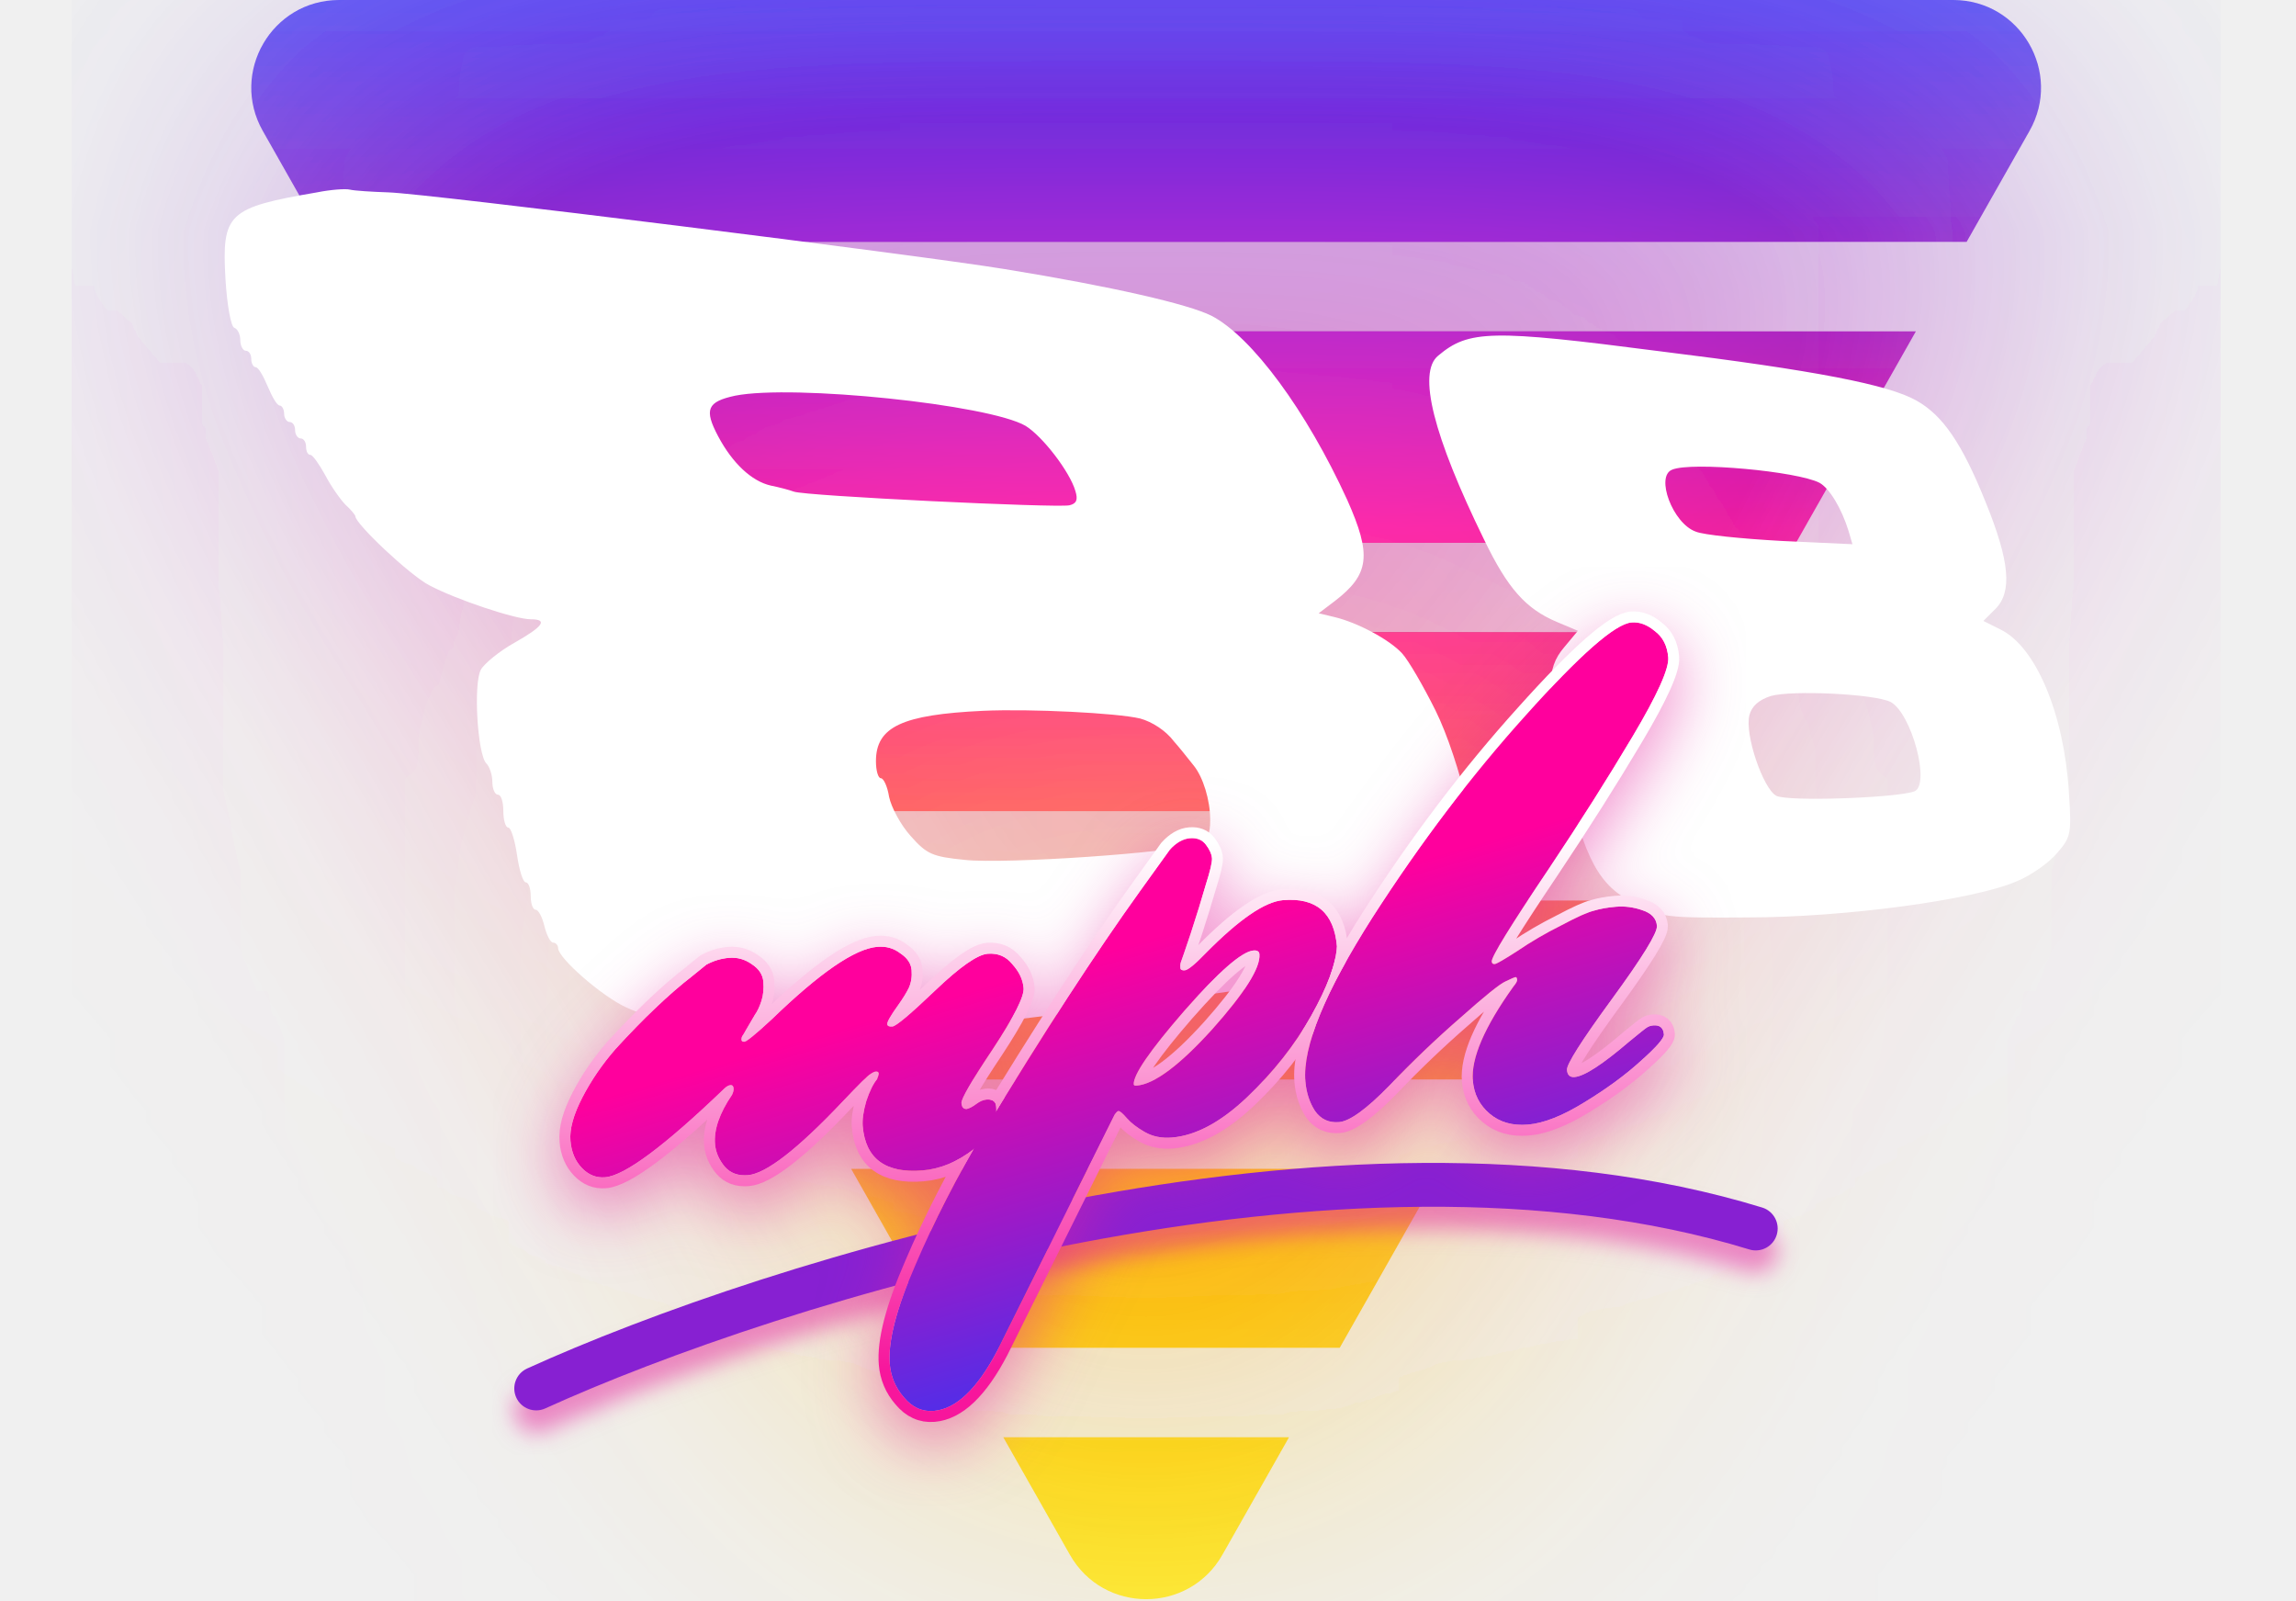
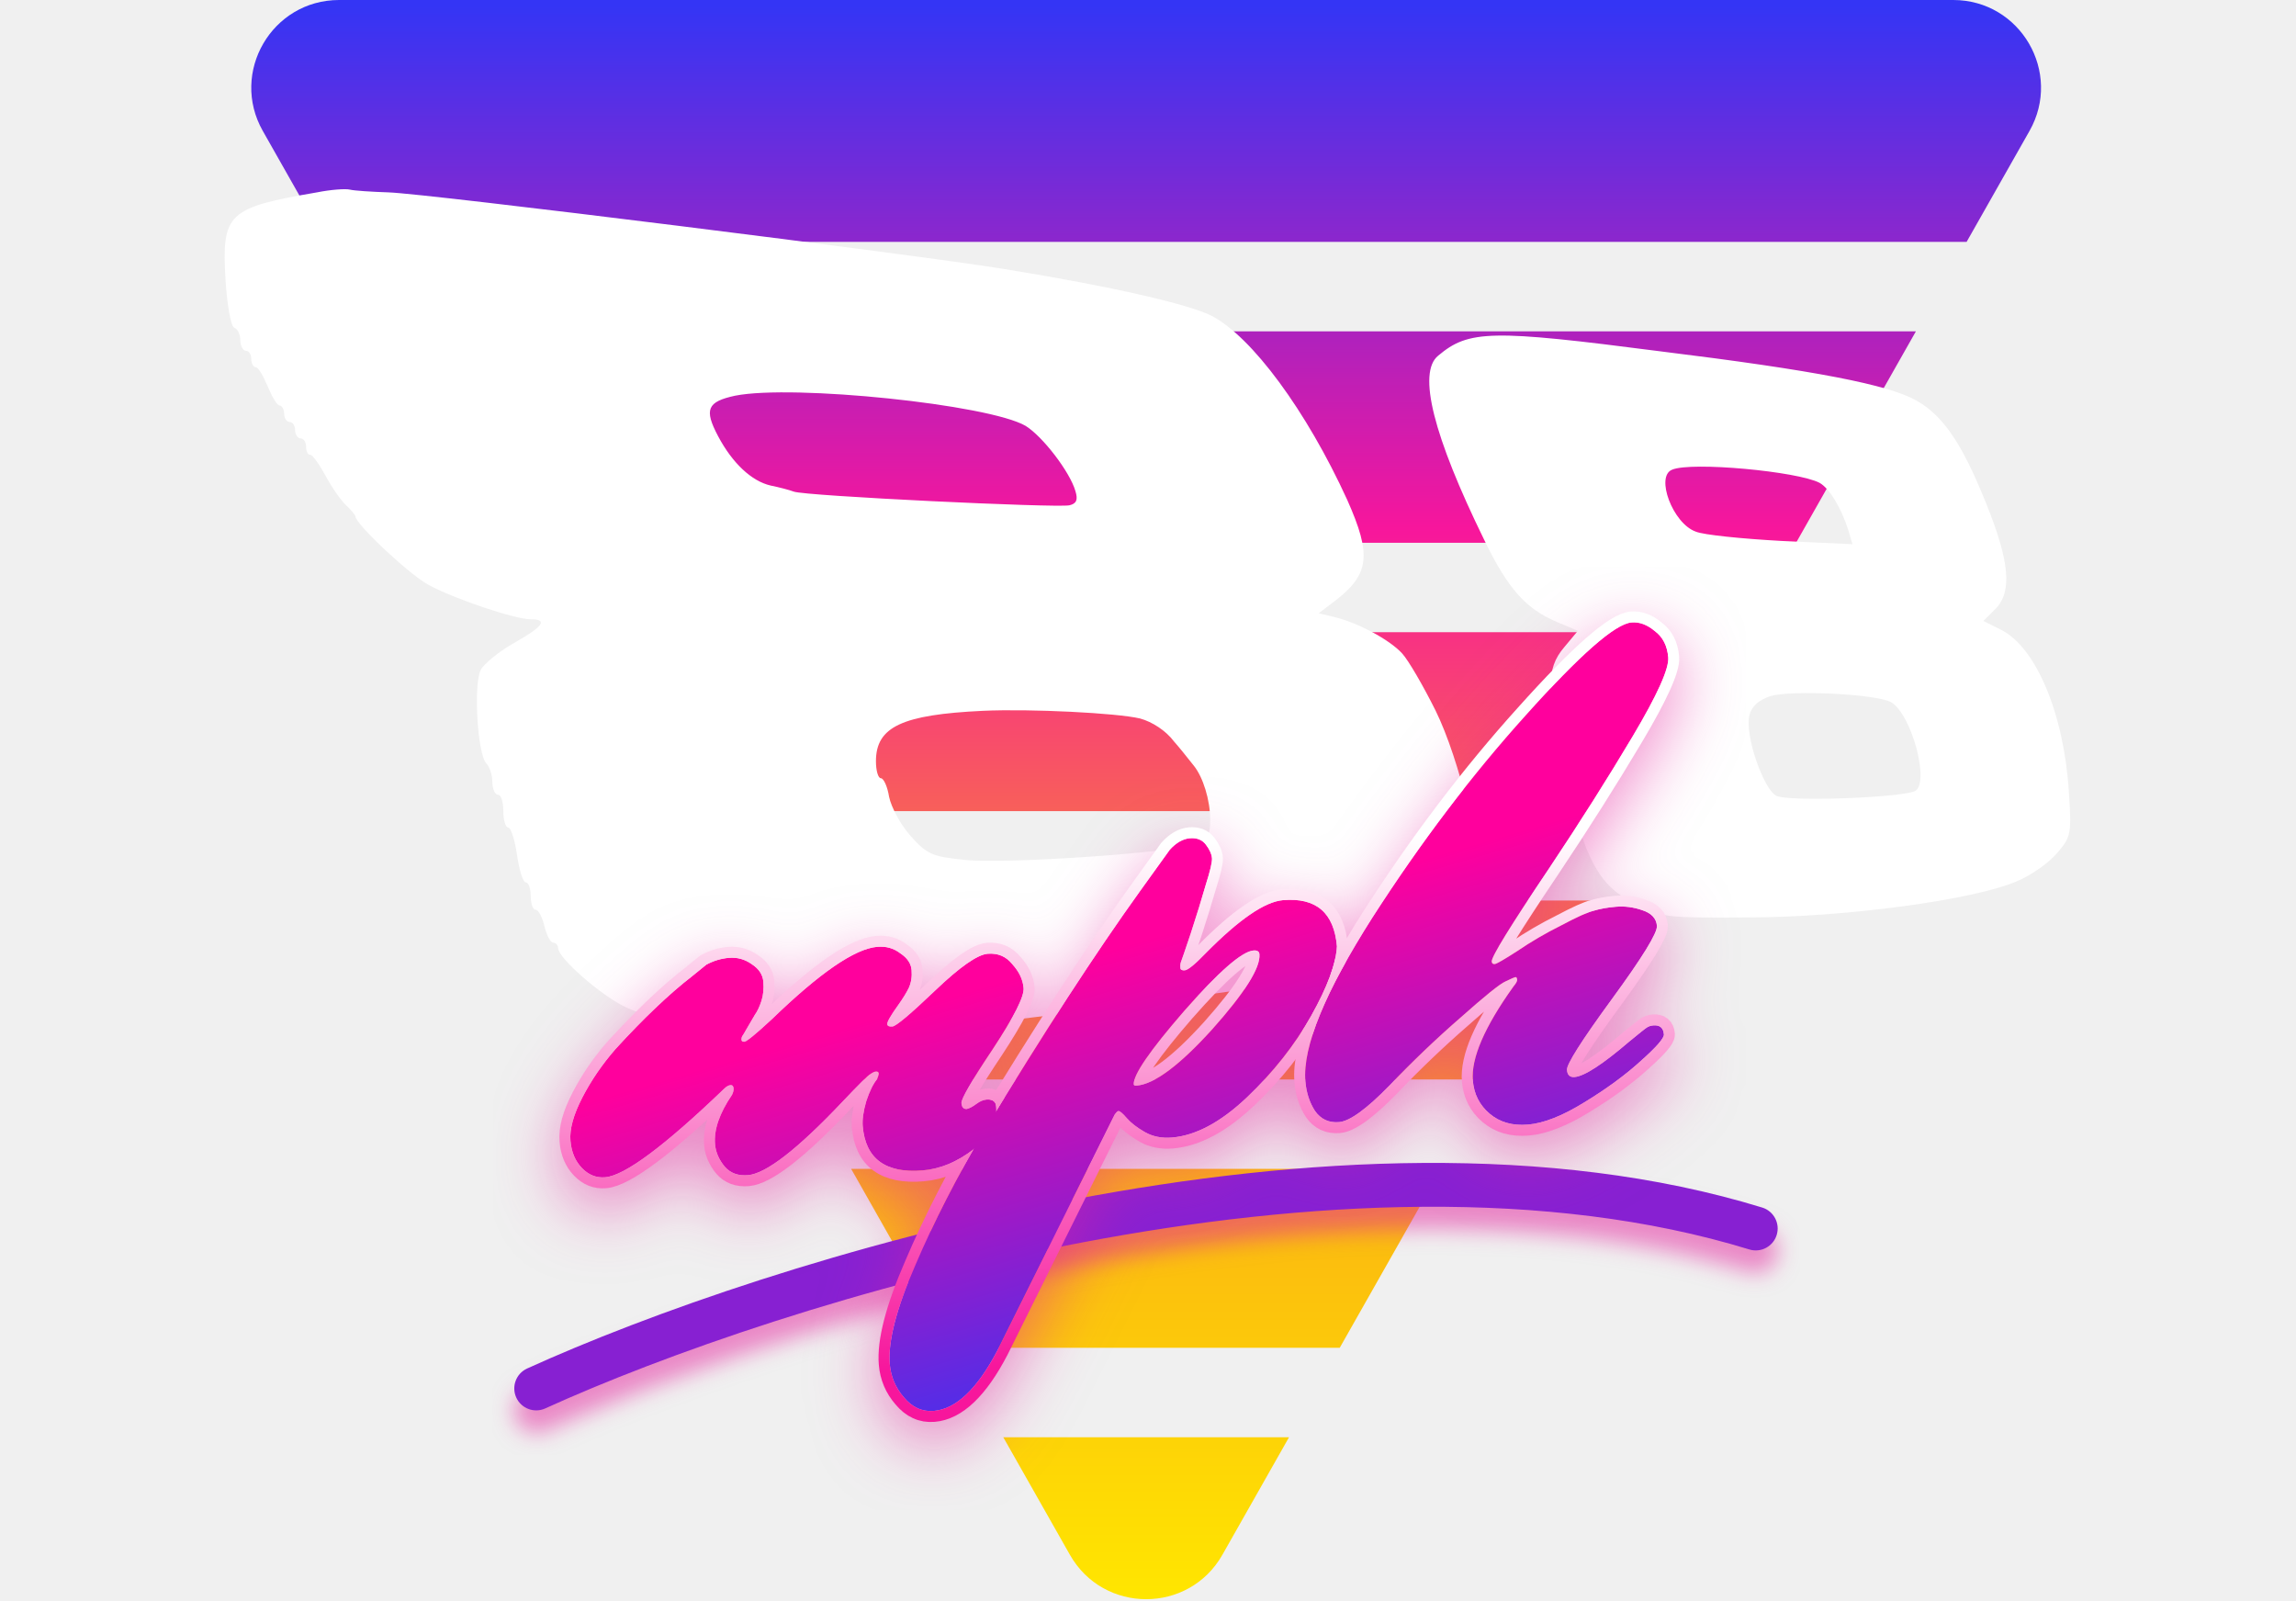
<svg xmlns="http://www.w3.org/2000/svg" width="419" height="292" viewBox="0 0 419 292" fill="none">
-   <path fill-rule="evenodd" clip-rule="evenodd" d="M195.243 283.687C201.373 294.499 216.951 294.499 223.081 283.687L235.238 262.244H183.086L195.243 283.687ZM173.834 245.923L155.328 213.282H262.996L244.49 245.923H173.834ZM146.076 196.961H272.248L290.754 164.32H127.57L146.076 196.961ZM118.318 147.999L99.812 115.358H318.512L300.006 147.999H118.318ZM90.56 99.037H327.764L349.634 60.461H68.69L90.56 99.037ZM59.437 44.14L47.957 23.891C41.91 13.225 49.615 0 61.876 0H356.448C368.709 0 376.414 13.225 370.367 23.891L358.887 44.14H59.437Z" fill="url(#paint0_linear)" filter="url(#glowingPulse)">
-     <defs>
-       <filter id="glowingPulse">
-         <feGaussianBlur stdDeviation="100" result="spec2">
-           <animate attributeName="stdDeviation" from="0" to="16" dur="2s" repeatCount="indefinite" values="0; 16; 16; 0;" keyTimes="0; 0.45; 0.75; 1" keySplines=".42 0 1 1;                               0 0 .59 1;                               .42 0 1 1;                               0 0 .59 1;                               .42 0 1 1;                               0 0 .59 1;                               .42 0 1 1;                               0 0 .59 1;" />
-         </feGaussianBlur>
-         <feComposite in="SourceGraphic" in2="spec" operator="arithmetic" k1="0" k2=".7" k3=".7" k4="0" />
-       </filter>
-     </defs>
-   </path>
+   <path fill-rule="evenodd" clip-rule="evenodd" d="M195.243 283.687C201.373 294.499 216.951 294.499 223.081 283.687L235.238 262.244H183.086L195.243 283.687ZM173.834 245.923L155.328 213.282H262.996L244.49 245.923H173.834ZM146.076 196.961H272.248L290.754 164.32H127.57L146.076 196.961ZM118.318 147.999L99.812 115.358H318.512L300.006 147.999H118.318ZM90.56 99.037H327.764L349.634 60.461H68.69L90.56 99.037ZM59.437 44.14L47.957 23.891C41.91 13.225 49.615 0 61.876 0H356.448C368.709 0 376.414 13.225 370.367 23.891L358.887 44.14H59.437Z" fill="url(#paint0_linear)" />
  <path fill-rule="evenodd" clip-rule="evenodd" d="M418.852 14H0.852L209.852 14L418.852 14ZM245.852 91.2C238.452 75 228.452 61.4 221.052 57.6C216.852 55.5 203.052 52.3 183.352 49.1C167.452 46.5 77.852 35.3 70.852 35.1C67.852 35 64.652 34.8 63.852 34.6C63.052 34.4 60.352 34.6 57.852 35.1C41.552 37.9 40.452 38.9 41.152 51C41.452 55.8 42.152 59.6 42.752 59.8C43.352 60 43.852 61 43.852 62.1C43.852 63.1 44.352 64 44.852 64C45.452 64 45.852 64.7 45.852 65.5C45.852 66.3 46.252 67 46.652 67C47.152 67 48.052 68.6 48.852 70.5C49.652 72.4 50.552 74 51.052 74C51.452 74 51.852 74.7 51.852 75.5C51.852 76.3 52.352 77 52.852 77C53.452 77 53.852 77.7 53.852 78.5C53.852 79.3 54.352 80 54.852 80C55.452 80 55.852 80.7 55.852 81.5C55.852 82.3 56.152 83 56.652 83C57.052 83 58.252 84.7 59.352 86.7C60.452 88.8 62.152 91.2 63.052 92.1C64.052 93 64.852 94 64.852 94.2C64.852 95.6 74.852 105 78.352 106.8C83.252 109.4 94.052 113 96.852 113C100.052 113 99.152 114.3 93.852 117.3C91.152 118.8 88.352 121.1 87.752 122.2C86.352 124.8 87.152 137.7 88.752 139.3C89.352 139.9 89.852 141.4 89.852 142.7C89.852 144 90.352 145 90.852 145C91.452 145 91.852 146.3 91.852 148C91.852 149.6 92.252 151 92.752 151C93.252 151 93.952 153.3 94.352 156C94.752 158.8 95.452 161 95.952 161C96.452 161 96.852 162.1 96.852 163.5C96.852 164.9 97.252 166 97.752 166C98.252 166 98.952 167.3 99.352 169C99.752 170.6 100.452 172 100.952 172C101.452 172 101.852 172.5 101.852 173C101.852 174.8 109.852 181.8 114.252 183.8C125.152 189 152.552 190.1 181.552 186.5C208.552 183.2 232.652 179.9 240.352 178.4C256.652 175.1 267.652 168.7 269.552 161.2C270.652 156.6 266.452 138.7 261.952 129.6C259.752 125.2 257.052 120.5 255.852 119.2C253.552 116.7 247.752 113.6 243.552 112.6L240.652 111.9L243.552 109.7C249.952 104.8 250.352 101.3 245.852 91.2ZM362.352 91.6C358.052 80.9 354.552 75.8 349.752 73.1C344.652 70.2 331.352 67.6 302.952 64.1C272.052 60.1 268.052 60.2 262.452 64.9C258.652 68 261.552 79.5 270.852 98.5C275.152 107.4 278.452 111.1 284.152 113.5L287.952 115.1L285.452 118.1C282.052 122.1 282.152 126.2 285.652 141.6C289.252 156.9 291.752 161.6 298.352 164.9C303.052 167.4 304.052 167.5 318.852 167.4C336.652 167.4 360.252 164.2 368.052 160.8C370.752 159.7 374.052 157.3 375.452 155.6C377.952 152.7 378.052 152.1 377.552 144.5C376.652 130.2 371.552 118.1 365.152 114.9L361.952 113.3L364.152 111.1C367.252 108 366.752 102.4 362.352 91.6ZM131.052 79.6C128.452 74.7 129.052 73.3 134.152 72.2C144.752 70.1 180.452 73.8 187.152 77.7C190.252 79.6 195.252 86.1 196.252 89.6C196.752 91.2 196.452 91.9 195.152 92.2C192.852 92.7 146.852 90.5 144.852 89.7C144.052 89.4 142.152 88.9 140.652 88.6C137.152 87.8 133.652 84.5 131.052 79.6ZM217.178 138.857C216.441 137.927 215.321 136.512 214.252 135.3C212.752 133.3 210.252 131.7 208.052 131.1C203.852 130.1 188.152 129.3 179.352 129.7C164.652 130.4 159.852 132.6 159.852 138.9C159.852 140.6 160.252 142 160.752 142C161.252 142 161.952 143.5 162.252 145.4C162.652 147.3 164.352 150.5 166.152 152.5C169.152 155.9 170.152 156.3 176.052 156.9C183.352 157.7 214.252 155.6 218.252 154C220.352 153.2 220.852 152.4 220.852 149.6C220.852 146 219.552 141.8 217.852 139.7C217.709 139.528 217.475 139.232 217.179 138.858L217.178 138.857ZM309.452 97C305.252 95.5 302.052 86.9 305.152 85.7C308.652 84.2 328.052 86 332.052 88.1C333.852 89.1 336.052 92.7 337.352 96.9L338.052 99.3L325.052 98.7C317.852 98.3 310.852 97.6 309.452 97ZM349.352 144.4C352.352 143.2 348.852 130.2 345.052 128.1C342.152 126.6 326.952 125.9 323.152 127C320.952 127.7 319.652 128.9 319.252 130.5C318.352 134 321.752 143.9 324.152 145.2C326.252 146.3 346.052 145.6 349.352 144.4Z" fill="white" />
  <g filter="url(#filter0_d)">
    <path fill-rule="evenodd" clip-rule="evenodd" d="M197.521 226.698C157.004 234.408 120.576 247.407 99.509 256.986C97.498 257.901 95.126 257.012 94.212 255.001C93.298 252.99 94.187 250.618 96.198 249.704C117.804 239.88 154.84 226.677 196.025 218.839C237.145 211.015 282.864 208.448 321.582 220.333C323.693 220.982 324.88 223.219 324.232 225.331C323.583 227.443 321.346 228.629 319.234 227.981C282.324 216.65 238.103 218.976 197.521 226.698Z" fill="#8720D2" />
  </g>
  <g filter="url(#filter1_d)">
    <mask id="path-4-outside-1" maskUnits="userSpaceOnUse" x="102.075" y="110.558" width="205" height="149" fill="black">
      <rect fill="white" x="102.075" y="110.558" width="205" height="149" />
      <path d="M110.44 214.815C108.824 214.951 107.407 214.384 106.187 213.116C104.968 211.849 104.272 210.194 104.101 208.153C103.923 206.027 104.645 203.398 106.266 200.265C107.888 197.132 109.91 194.18 112.332 191.408C117.51 185.75 122.149 181.337 126.251 178.167L128.897 176.019C130.208 175.309 131.586 174.894 133.031 174.773C134.562 174.645 135.965 175.041 137.241 175.962C138.51 176.797 139.198 177.853 139.305 179.129C139.412 180.404 139.295 181.57 138.956 182.626C138.616 183.682 138.216 184.529 137.756 185.167C136.559 187.237 135.847 188.452 135.621 188.814C135.387 189.09 135.284 189.399 135.313 189.739C135.334 189.994 135.515 190.107 135.855 190.079C136.28 190.043 137.963 188.661 140.902 185.931C149.615 177.494 156.012 173.104 160.094 172.762C161.71 172.627 163.113 173.023 164.304 173.951C165.573 174.787 166.257 175.8 166.357 176.99C166.457 178.181 166.291 179.265 165.859 180.243C165.42 181.136 164.779 182.175 163.936 183.359C162.555 185.273 161.882 186.442 161.918 186.867C161.947 187.208 162.258 187.353 162.854 187.303C163.534 187.246 166.134 185.058 170.653 180.741C175.172 176.423 178.367 174.186 180.238 174.029C182.109 173.872 183.619 174.516 184.767 175.961C185.994 177.314 186.671 178.756 186.799 180.287C186.928 181.818 185.055 185.528 181.181 191.419C177.301 197.224 175.392 200.51 175.456 201.275C175.52 202.041 175.85 202.398 176.445 202.348C176.948 202.221 177.522 201.916 178.167 201.434C178.812 200.951 179.432 200.685 180.027 200.635C181.132 200.543 181.724 200.964 181.803 201.9C182.038 204.706 180.671 207.304 177.703 209.693C174.728 211.998 171.624 213.285 168.393 213.556C161.59 214.126 157.939 211.435 157.441 205.482C157.341 204.292 157.556 202.775 158.087 200.932C158.703 199.083 159.361 197.743 160.062 196.913C160.275 196.382 160.374 196.031 160.36 195.861C160.338 195.606 160.157 195.493 159.817 195.521C159.562 195.542 159.233 195.698 158.829 195.989C158.418 196.195 156.718 197.879 153.729 201.041C145.548 209.69 139.799 214.154 136.483 214.431C134.697 214.581 133.283 214.057 132.241 212.86C131.191 211.578 130.606 210.214 130.485 208.768C130.264 206.132 131.297 203.134 133.585 199.774C133.804 199.328 133.9 198.934 133.871 198.594C133.836 198.169 133.648 197.971 133.308 197.999C132.967 198.028 132.599 198.23 132.202 198.606C121.266 209.113 114.011 214.516 110.44 214.815Z" />
      <path d="M162.37 248.87C162.028 244.789 163.58 238.793 167.028 230.882C170.391 222.979 174.586 214.793 179.613 206.322C190.448 188.459 199.93 173.877 208.06 162.578L213.467 155.06C214.643 153.763 215.869 153.061 217.144 152.954C218.42 152.847 219.394 153.236 220.068 154.122C220.742 155.007 221.11 155.833 221.175 156.598C221.232 157.278 220.853 158.894 220.039 161.446C219.311 163.99 218.401 166.935 217.311 170.28C216.215 173.541 215.595 175.348 215.454 175.702C215.39 175.965 215.372 176.266 215.401 176.606C215.429 176.946 215.699 177.095 216.209 177.052C216.804 177.002 218.086 175.953 220.056 173.904C226.133 167.743 230.83 164.523 234.146 164.245C240.184 163.74 243.459 166.548 243.972 172.67C243.811 175.852 242.239 180.094 239.258 185.397C236.277 190.699 232.368 195.65 227.53 200.252C222.77 204.761 218.221 207.197 213.884 207.561C212.014 207.717 210.359 207.385 208.92 206.564C207.481 205.742 206.382 204.892 205.623 204.014C204.865 203.136 204.358 202.707 204.103 202.728C203.933 202.743 203.695 202.977 203.391 203.43C203.171 203.877 196.063 218.174 182.066 246.321C178.377 253.395 174.491 257.103 170.41 257.445C168.284 257.623 166.459 256.791 164.934 254.949C163.417 253.193 162.562 251.166 162.37 248.87ZM228.751 173.432C226.625 173.61 222.396 177.304 216.064 184.514C209.817 191.717 206.764 196.169 206.907 197.869C206.921 198.039 207.098 198.11 207.438 198.082C210.67 197.811 215.264 194.386 221.221 187.807C227.17 181.143 230.042 176.578 229.835 174.112C229.792 173.602 229.431 173.375 228.751 173.432Z" />
      <path d="M299.433 193.585C296.649 196.13 293.221 198.644 289.147 201.126C285.158 203.601 281.718 204.96 278.827 205.202C276.021 205.437 273.696 204.775 271.853 203.217C270.01 201.659 268.985 199.647 268.778 197.181C268.436 193.099 270.91 187.369 276.201 179.989C276.668 179.436 276.891 179.032 276.87 178.777C276.841 178.437 276.742 178.274 276.572 178.288C276.402 178.302 275.782 178.568 274.712 179.086C273.72 179.512 270.993 181.71 266.53 185.68C262.06 189.566 257.739 193.696 253.567 198.07C249.388 202.359 246.321 204.586 244.365 204.75C242.494 204.906 241.024 204.216 239.953 202.679C238.967 201.134 238.389 199.342 238.218 197.301C237.69 191.008 241.778 181.032 250.482 167.372C259.27 153.706 268.601 141.406 278.474 130.474C288.341 119.457 294.762 113.824 297.739 113.575C299.184 113.454 300.598 113.977 301.981 115.146C303.441 116.223 304.26 117.824 304.438 119.95C304.609 121.99 302.443 126.796 297.939 134.367C293.436 141.937 288.369 149.94 282.739 158.376C275.657 168.902 272.152 174.591 272.223 175.441C272.252 175.781 272.436 175.937 272.776 175.909C273.116 175.88 274.505 175.079 276.942 173.504C279.372 171.845 282.025 170.296 284.902 168.856C287.771 167.331 289.751 166.437 290.842 166.174C292.012 165.819 293.361 165.578 294.892 165.45C296.508 165.314 298.109 165.523 299.697 166.075C301.37 166.619 302.263 167.572 302.377 168.933C302.484 170.208 299.733 174.678 294.124 182.341C288.593 189.912 285.87 194.207 285.955 195.228C286.034 196.163 286.498 196.595 287.348 196.524C289.134 196.374 292.464 194.211 297.337 190.035C299.179 188.511 300.263 187.649 300.589 187.451C300.915 187.252 301.29 187.135 301.716 187.099C302.906 187 303.551 187.545 303.651 188.736C303.708 189.416 302.302 191.032 299.433 193.585Z" />
    </mask>
    <path d="M110.44 214.815C108.824 214.951 107.407 214.384 106.187 213.116C104.968 211.849 104.272 210.194 104.101 208.153C103.923 206.027 104.645 203.398 106.266 200.265C107.888 197.132 109.91 194.18 112.332 191.408C117.51 185.75 122.149 181.337 126.251 178.167L128.897 176.019C130.208 175.309 131.586 174.894 133.031 174.773C134.562 174.645 135.965 175.041 137.241 175.962C138.51 176.797 139.198 177.853 139.305 179.129C139.412 180.404 139.295 181.57 138.956 182.626C138.616 183.682 138.216 184.529 137.756 185.167C136.559 187.237 135.847 188.452 135.621 188.814C135.387 189.09 135.284 189.399 135.313 189.739C135.334 189.994 135.515 190.107 135.855 190.079C136.28 190.043 137.963 188.661 140.902 185.931C149.615 177.494 156.012 173.104 160.094 172.762C161.71 172.627 163.113 173.023 164.304 173.951C165.573 174.787 166.257 175.8 166.357 176.99C166.457 178.181 166.291 179.265 165.859 180.243C165.42 181.136 164.779 182.175 163.936 183.359C162.555 185.273 161.882 186.442 161.918 186.867C161.947 187.208 162.258 187.353 162.854 187.303C163.534 187.246 166.134 185.058 170.653 180.741C175.172 176.423 178.367 174.186 180.238 174.029C182.109 173.872 183.619 174.516 184.767 175.961C185.994 177.314 186.671 178.756 186.799 180.287C186.928 181.818 185.055 185.528 181.181 191.419C177.301 197.224 175.392 200.51 175.456 201.275C175.52 202.041 175.85 202.398 176.445 202.348C176.948 202.221 177.522 201.916 178.167 201.434C178.812 200.951 179.432 200.685 180.027 200.635C181.132 200.543 181.724 200.964 181.803 201.9C182.038 204.706 180.671 207.304 177.703 209.693C174.728 211.998 171.624 213.285 168.393 213.556C161.59 214.126 157.939 211.435 157.441 205.482C157.341 204.292 157.556 202.775 158.087 200.932C158.703 199.083 159.361 197.743 160.062 196.913C160.275 196.382 160.374 196.031 160.36 195.861C160.338 195.606 160.157 195.493 159.817 195.521C159.562 195.542 159.233 195.698 158.829 195.989C158.418 196.195 156.718 197.879 153.729 201.041C145.548 209.69 139.799 214.154 136.483 214.431C134.697 214.581 133.283 214.057 132.241 212.86C131.191 211.578 130.606 210.214 130.485 208.768C130.264 206.132 131.297 203.134 133.585 199.774C133.804 199.328 133.9 198.934 133.871 198.594C133.836 198.169 133.648 197.971 133.308 197.999C132.967 198.028 132.599 198.23 132.202 198.606C121.266 209.113 114.011 214.516 110.44 214.815Z" fill="url(#paint1_linear)" />
    <path d="M162.37 248.87C162.028 244.789 163.58 238.793 167.028 230.882C170.391 222.979 174.586 214.793 179.613 206.322C190.448 188.459 199.93 173.877 208.06 162.578L213.467 155.06C214.643 153.763 215.869 153.061 217.144 152.954C218.42 152.847 219.394 153.236 220.068 154.122C220.742 155.007 221.11 155.833 221.175 156.598C221.232 157.278 220.853 158.894 220.039 161.446C219.311 163.99 218.401 166.935 217.311 170.28C216.215 173.541 215.595 175.348 215.454 175.702C215.39 175.965 215.372 176.266 215.401 176.606C215.429 176.946 215.699 177.095 216.209 177.052C216.804 177.002 218.086 175.953 220.056 173.904C226.133 167.743 230.83 164.523 234.146 164.245C240.184 163.74 243.459 166.548 243.972 172.67C243.811 175.852 242.239 180.094 239.258 185.397C236.277 190.699 232.368 195.65 227.53 200.252C222.77 204.761 218.221 207.197 213.884 207.561C212.014 207.717 210.359 207.385 208.92 206.564C207.481 205.742 206.382 204.892 205.623 204.014C204.865 203.136 204.358 202.707 204.103 202.728C203.933 202.743 203.695 202.977 203.391 203.43C203.171 203.877 196.063 218.174 182.066 246.321C178.377 253.395 174.491 257.103 170.41 257.445C168.284 257.623 166.459 256.791 164.934 254.949C163.417 253.193 162.562 251.166 162.37 248.87ZM228.751 173.432C226.625 173.61 222.396 177.304 216.064 184.514C209.817 191.717 206.764 196.169 206.907 197.869C206.921 198.039 207.098 198.11 207.438 198.082C210.67 197.811 215.264 194.386 221.221 187.807C227.17 181.143 230.042 176.578 229.835 174.112C229.792 173.602 229.431 173.375 228.751 173.432Z" fill="url(#paint2_linear)" />
    <path d="M299.433 193.585C296.649 196.13 293.221 198.644 289.147 201.126C285.158 203.601 281.718 204.96 278.827 205.202C276.021 205.437 273.696 204.775 271.853 203.217C270.01 201.659 268.985 199.647 268.778 197.181C268.436 193.099 270.91 187.369 276.201 179.989C276.668 179.436 276.891 179.032 276.87 178.777C276.841 178.437 276.742 178.274 276.572 178.288C276.402 178.302 275.782 178.568 274.712 179.086C273.72 179.512 270.993 181.71 266.53 185.68C262.06 189.566 257.739 193.696 253.567 198.07C249.388 202.359 246.321 204.586 244.365 204.75C242.494 204.906 241.024 204.216 239.953 202.679C238.967 201.134 238.389 199.342 238.218 197.301C237.69 191.008 241.778 181.032 250.482 167.372C259.27 153.706 268.601 141.406 278.474 130.474C288.341 119.457 294.762 113.824 297.739 113.575C299.184 113.454 300.598 113.977 301.981 115.146C303.441 116.223 304.26 117.824 304.438 119.95C304.609 121.99 302.443 126.796 297.939 134.367C293.436 141.937 288.369 149.94 282.739 158.376C275.657 168.902 272.152 174.591 272.223 175.441C272.252 175.781 272.436 175.937 272.776 175.909C273.116 175.88 274.505 175.079 276.942 173.504C279.372 171.845 282.025 170.296 284.902 168.856C287.771 167.331 289.751 166.437 290.842 166.174C292.012 165.819 293.361 165.578 294.892 165.45C296.508 165.314 298.109 165.523 299.697 166.075C301.37 166.619 302.263 167.572 302.377 168.933C302.484 170.208 299.733 174.678 294.124 182.341C288.593 189.912 285.87 194.207 285.955 195.228C286.034 196.163 286.498 196.595 287.348 196.524C289.134 196.374 292.464 194.211 297.337 190.035C299.179 188.511 300.263 187.649 300.589 187.451C300.915 187.252 301.29 187.135 301.716 187.099C302.906 187 303.551 187.545 303.651 188.736C303.708 189.416 302.302 191.032 299.433 193.585Z" fill="url(#paint3_linear)" />
    <path d="M110.44 214.815C108.824 214.951 107.407 214.384 106.187 213.116C104.968 211.849 104.272 210.194 104.101 208.153C103.923 206.027 104.645 203.398 106.266 200.265C107.888 197.132 109.91 194.18 112.332 191.408C117.51 185.75 122.149 181.337 126.251 178.167L128.897 176.019C130.208 175.309 131.586 174.894 133.031 174.773C134.562 174.645 135.965 175.041 137.241 175.962C138.51 176.797 139.198 177.853 139.305 179.129C139.412 180.404 139.295 181.57 138.956 182.626C138.616 183.682 138.216 184.529 137.756 185.167C136.559 187.237 135.847 188.452 135.621 188.814C135.387 189.09 135.284 189.399 135.313 189.739C135.334 189.994 135.515 190.107 135.855 190.079C136.28 190.043 137.963 188.661 140.902 185.931C149.615 177.494 156.012 173.104 160.094 172.762C161.71 172.627 163.113 173.023 164.304 173.951C165.573 174.787 166.257 175.8 166.357 176.99C166.457 178.181 166.291 179.265 165.859 180.243C165.42 181.136 164.779 182.175 163.936 183.359C162.555 185.273 161.882 186.442 161.918 186.867C161.947 187.208 162.258 187.353 162.854 187.303C163.534 187.246 166.134 185.058 170.653 180.741C175.172 176.423 178.367 174.186 180.238 174.029C182.109 173.872 183.619 174.516 184.767 175.961C185.994 177.314 186.671 178.756 186.799 180.287C186.928 181.818 185.055 185.528 181.181 191.419C177.301 197.224 175.392 200.51 175.456 201.275C175.52 202.041 175.85 202.398 176.445 202.348C176.948 202.221 177.522 201.916 178.167 201.434C178.812 200.951 179.432 200.685 180.027 200.635C181.132 200.543 181.724 200.964 181.803 201.9C182.038 204.706 180.671 207.304 177.703 209.693C174.728 211.998 171.624 213.285 168.393 213.556C161.59 214.126 157.939 211.435 157.441 205.482C157.341 204.292 157.556 202.775 158.087 200.932C158.703 199.083 159.361 197.743 160.062 196.913C160.275 196.382 160.374 196.031 160.36 195.861C160.338 195.606 160.157 195.493 159.817 195.521C159.562 195.542 159.233 195.698 158.829 195.989C158.418 196.195 156.718 197.879 153.729 201.041C145.548 209.69 139.799 214.154 136.483 214.431C134.697 214.581 133.283 214.057 132.241 212.86C131.191 211.578 130.606 210.214 130.485 208.768C130.264 206.132 131.297 203.134 133.585 199.774C133.804 199.328 133.9 198.934 133.871 198.594C133.836 198.169 133.648 197.971 133.308 197.999C132.967 198.028 132.599 198.23 132.202 198.606C121.266 209.113 114.011 214.516 110.44 214.815Z" stroke="url(#paint4_linear)" stroke-width="4" mask="url(#path-4-outside-1)" />
    <path d="M162.37 248.87C162.028 244.789 163.58 238.793 167.028 230.882C170.391 222.979 174.586 214.793 179.613 206.322C190.448 188.459 199.93 173.877 208.06 162.578L213.467 155.06C214.643 153.763 215.869 153.061 217.144 152.954C218.42 152.847 219.394 153.236 220.068 154.122C220.742 155.007 221.11 155.833 221.175 156.598C221.232 157.278 220.853 158.894 220.039 161.446C219.311 163.99 218.401 166.935 217.311 170.28C216.215 173.541 215.595 175.348 215.454 175.702C215.39 175.965 215.372 176.266 215.401 176.606C215.429 176.946 215.699 177.095 216.209 177.052C216.804 177.002 218.086 175.953 220.056 173.904C226.133 167.743 230.83 164.523 234.146 164.245C240.184 163.74 243.459 166.548 243.972 172.67C243.811 175.852 242.239 180.094 239.258 185.397C236.277 190.699 232.368 195.65 227.53 200.252C222.77 204.761 218.221 207.197 213.884 207.561C212.014 207.717 210.359 207.385 208.92 206.564C207.481 205.742 206.382 204.892 205.623 204.014C204.865 203.136 204.358 202.707 204.103 202.728C203.933 202.743 203.695 202.977 203.391 203.43C203.171 203.877 196.063 218.174 182.066 246.321C178.377 253.395 174.491 257.103 170.41 257.445C168.284 257.623 166.459 256.791 164.934 254.949C163.417 253.193 162.562 251.166 162.37 248.87ZM228.751 173.432C226.625 173.61 222.396 177.304 216.064 184.514C209.817 191.717 206.764 196.169 206.907 197.869C206.921 198.039 207.098 198.11 207.438 198.082C210.67 197.811 215.264 194.386 221.221 187.807C227.17 181.143 230.042 176.578 229.835 174.112C229.792 173.602 229.431 173.375 228.751 173.432Z" stroke="url(#paint5_linear)" stroke-width="4" mask="url(#path-4-outside-1)" />
    <path d="M299.433 193.585C296.649 196.13 293.221 198.644 289.147 201.126C285.158 203.601 281.718 204.96 278.827 205.202C276.021 205.437 273.696 204.775 271.853 203.217C270.01 201.659 268.985 199.647 268.778 197.181C268.436 193.099 270.91 187.369 276.201 179.989C276.668 179.436 276.891 179.032 276.87 178.777C276.841 178.437 276.742 178.274 276.572 178.288C276.402 178.302 275.782 178.568 274.712 179.086C273.72 179.512 270.993 181.71 266.53 185.68C262.06 189.566 257.739 193.696 253.567 198.07C249.388 202.359 246.321 204.586 244.365 204.75C242.494 204.906 241.024 204.216 239.953 202.679C238.967 201.134 238.389 199.342 238.218 197.301C237.69 191.008 241.778 181.032 250.482 167.372C259.27 153.706 268.601 141.406 278.474 130.474C288.341 119.457 294.762 113.824 297.739 113.575C299.184 113.454 300.598 113.977 301.981 115.146C303.441 116.223 304.26 117.824 304.438 119.95C304.609 121.99 302.443 126.796 297.939 134.367C293.436 141.937 288.369 149.94 282.739 158.376C275.657 168.902 272.152 174.591 272.223 175.441C272.252 175.781 272.436 175.937 272.776 175.909C273.116 175.88 274.505 175.079 276.942 173.504C279.372 171.845 282.025 170.296 284.902 168.856C287.771 167.331 289.751 166.437 290.842 166.174C292.012 165.819 293.361 165.578 294.892 165.45C296.508 165.314 298.109 165.523 299.697 166.075C301.37 166.619 302.263 167.572 302.377 168.933C302.484 170.208 299.733 174.678 294.124 182.341C288.593 189.912 285.87 194.207 285.955 195.228C286.034 196.163 286.498 196.595 287.348 196.524C289.134 196.374 292.464 194.211 297.337 190.035C299.179 188.511 300.263 187.649 300.589 187.451C300.915 187.252 301.29 187.135 301.716 187.099C302.906 187 303.551 187.545 303.651 188.736C303.708 189.416 302.302 191.032 299.433 193.585Z" stroke="url(#paint6_linear)" stroke-width="4" mask="url(#path-4-outside-1)" />
  </g>
  <defs>
    <filter id="filter0_d" x="89.852" y="212.189" width="238.557" height="53.157" filterUnits="userSpaceOnUse" color-interpolation-filters="sRGB">
      <feFlood flood-opacity="0" result="BackgroundImageFix" />
      <feColorMatrix in="SourceAlpha" type="matrix" values="0 0 0 0 0 0 0 0 0 0 0 0 0 0 0 0 0 0 127 0" />
      <feOffset dy="4" />
      <feGaussianBlur stdDeviation="2" />
      <feColorMatrix type="matrix" values="0 0 0 0 0.898 0 0 0 0 0.129 0 0 0 0 0.616 0 0 0 0.5 0" />
      <feBlend mode="normal" in2="BackgroundImageFix" result="effect1_dropShadow" />
      <feBlend mode="normal" in="SourceGraphic" in2="effect1_dropShadow" result="shape" />
    </filter>
    <filter id="filter1_d" x="90.075" y="103.557" width="228.372" height="171.911" filterUnits="userSpaceOnUse" color-interpolation-filters="sRGB">
      <feFlood flood-opacity="0" result="BackgroundImageFix" />
      <feColorMatrix in="SourceAlpha" type="matrix" values="0 0 0 0 0 0 0 0 0 0 0 0 0 0 0 0 0 0 127 0" />
      <feOffset dy="4" />
      <feGaussianBlur stdDeviation="6" />
      <feColorMatrix type="matrix" values="0 0 0 0 0.898 0 0 0 0 0.129 0 0 0 0 0.616 0 0 0 0.5 0" />
      <feBlend mode="normal" in2="BackgroundImageFix" result="effect1_dropShadow" />
      <feBlend mode="normal" in="SourceGraphic" in2="effect1_dropShadow" result="shape" />
    </filter>
    <linearGradient id="paint0_linear" x1="209.162" y1="291.796" x2="209.162" y2="1.053" gradientUnits="userSpaceOnUse">
      <stop stop-color="#FFE600" />
      <stop offset="0.307" stop-color="#FAAD14" />
      <stop offset="0.672" stop-color="#F7169C" />
      <stop offset="1" stop-color="#3435F5" />
    </linearGradient>
    <linearGradient id="paint1_linear" x1="212.356" y1="140" x2="248.856" y2="265.5" gradientUnits="userSpaceOnUse">
      <stop offset="0.224" stop-color="#FF009D" />
      <stop offset="0.88" stop-color="#3435F5" />
    </linearGradient>
    <linearGradient id="paint2_linear" x1="212.356" y1="140" x2="248.856" y2="265.5" gradientUnits="userSpaceOnUse">
      <stop offset="0.224" stop-color="#FF009D" />
      <stop offset="0.88" stop-color="#3435F5" />
    </linearGradient>
    <linearGradient id="paint3_linear" x1="212.356" y1="140" x2="248.856" y2="265.5" gradientUnits="userSpaceOnUse">
      <stop offset="0.224" stop-color="#FF009D" />
      <stop offset="0.88" stop-color="#3435F5" />
    </linearGradient>
    <linearGradient id="paint4_linear" x1="195.663" y1="154.629" x2="198.752" y2="249" gradientUnits="userSpaceOnUse">
      <stop stop-color="white" />
      <stop offset="1" stop-color="#F7169C" />
    </linearGradient>
    <linearGradient id="paint5_linear" x1="195.663" y1="154.629" x2="198.752" y2="249" gradientUnits="userSpaceOnUse">
      <stop stop-color="white" />
      <stop offset="1" stop-color="#F7169C" />
    </linearGradient>
    <linearGradient id="paint6_linear" x1="195.663" y1="154.629" x2="198.752" y2="249" gradientUnits="userSpaceOnUse">
      <stop stop-color="white" />
      <stop offset="1" stop-color="#F7169C" />
    </linearGradient>
  </defs>
</svg>
